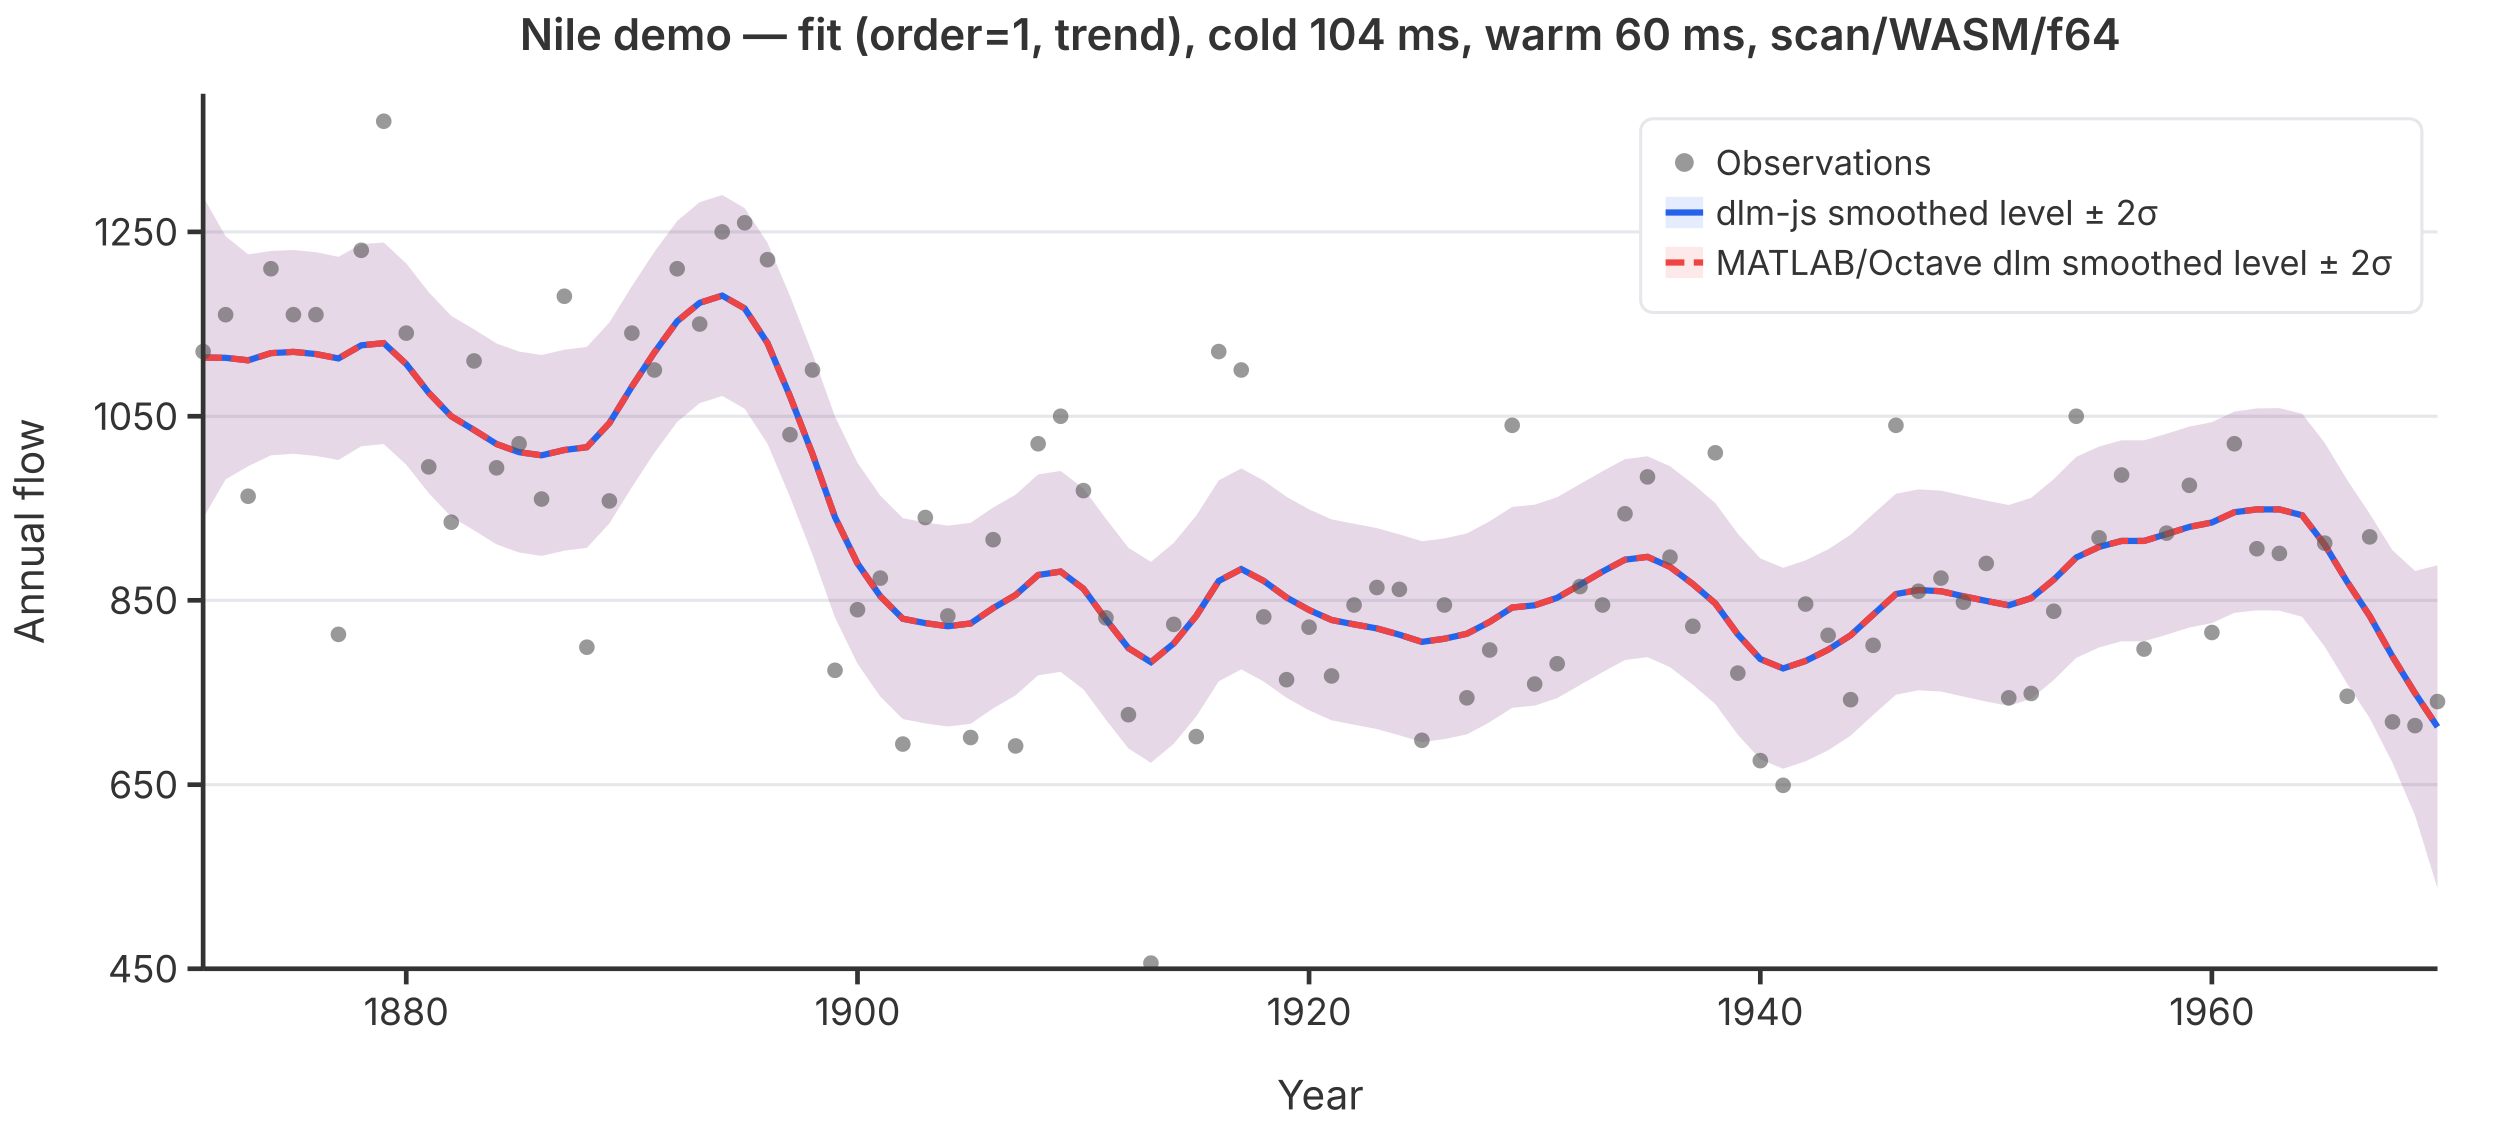
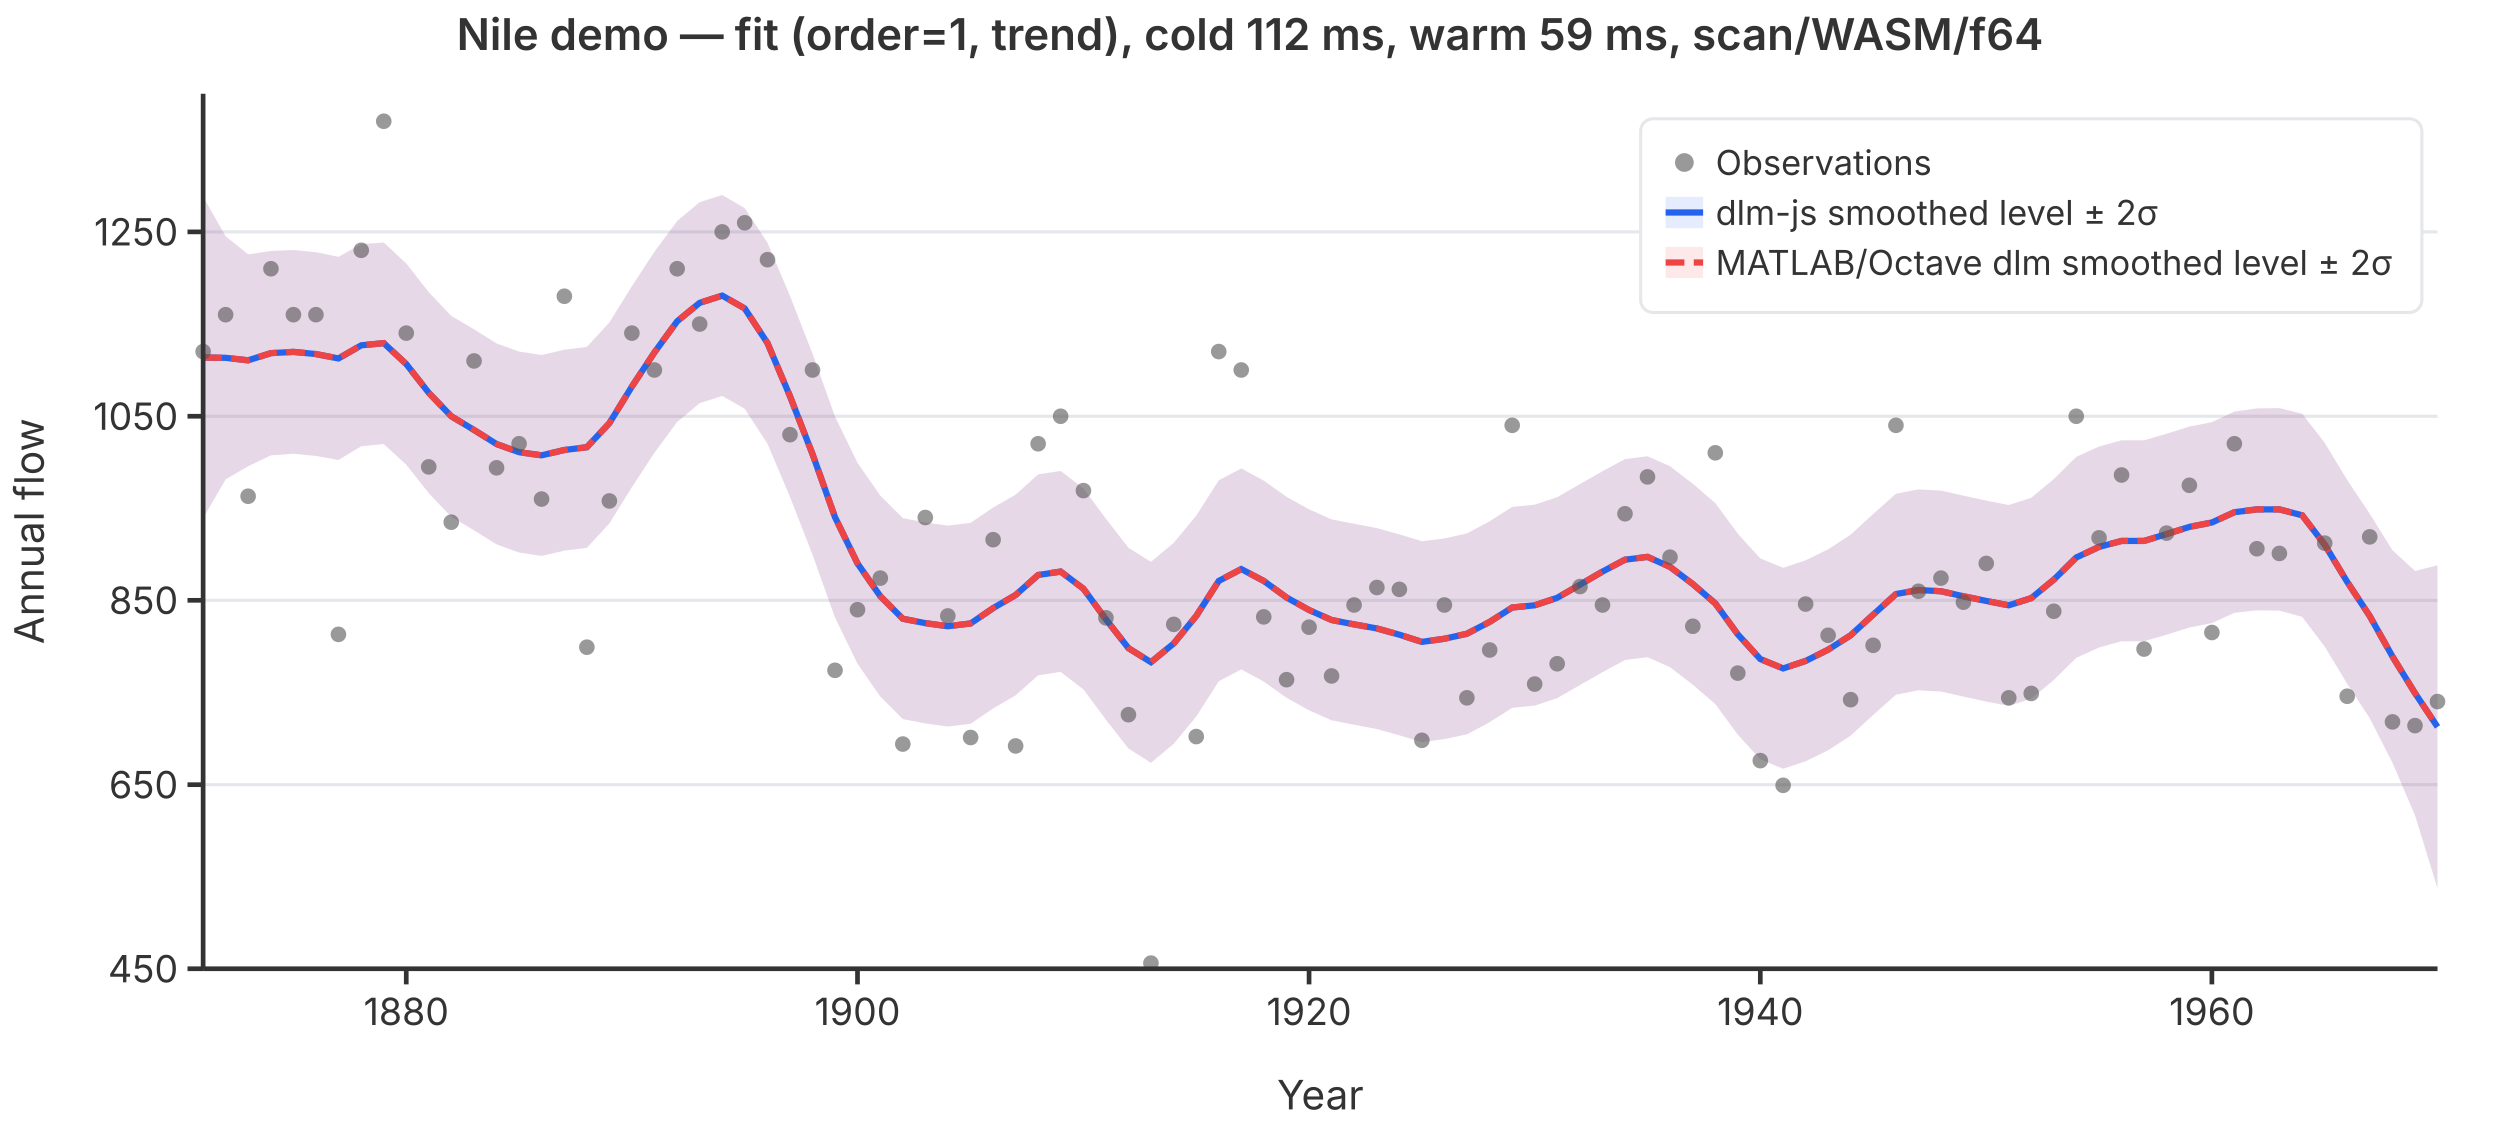
<svg xmlns="http://www.w3.org/2000/svg" viewBox="0 0 800 360" font-family="system-ui,-apple-system,sans-serif" font-size="12">
  <rect width="800" height="360" fill="white" />
  <line x1="65" y1="310.0" x2="780" y2="310.0" stroke="#e5e7eb" stroke-width="1" />
  <line x1="65" y1="251.1" x2="780" y2="251.1" stroke="#e5e7eb" stroke-width="1" />
  <line x1="65" y1="192.1" x2="780" y2="192.1" stroke="#e5e7eb" stroke-width="1" />
  <line x1="65" y1="133.2" x2="780" y2="133.2" stroke="#e5e7eb" stroke-width="1" />
  <line x1="65" y1="74.2" x2="780" y2="74.2" stroke="#e5e7eb" stroke-width="1" />
  <path d="M65.0,63.0L72.2,75.6L79.4,81.4L86.7,80.3L93.9,80.0L101.1,80.7L108.3,82.2L115.6,78.1L122.8,77.6L130.0,84.3L137.2,93.5L144.4,101.1L151.7,105.4L158.9,109.9L166.1,112.5L173.3,113.6L180.6,111.9L187.8,111.0L195.0,103.2L202.2,91.6L209.4,80.6L216.7,70.7L223.9,64.7L231.1,62.4L238.3,66.6L245.6,77.7L252.8,94.7L260.0,113.2L267.2,133.3L274.4,148.1L281.7,158.6L288.9,165.8L296.1,167.2L303.3,168.2L310.6,167.3L317.8,162.4L325.0,158.3L332.2,151.8L339.4,150.7L346.7,156.3L353.9,166.0L361.1,175.3L368.3,179.8L375.6,173.7L382.8,165.0L390.0,153.7L397.2,149.9L404.4,153.8L411.7,159.0L418.9,163.0L426.1,166.2L433.3,167.6L440.6,169.0L447.8,171.0L455.0,173.2L462.2,172.3L469.4,170.7L476.7,166.8L483.9,162.2L491.1,161.5L498.3,159.1L505.6,154.9L512.8,150.8L520.0,146.9L527.2,146.0L534.4,149.2L541.7,154.8L548.9,161.0L556.1,170.8L563.3,178.7L570.6,181.7L577.8,179.3L585.0,175.8L592.2,171.1L599.4,164.5L606.7,158.0L613.9,156.6L621.1,157.0L628.3,158.6L635.6,160.2L642.8,161.6L650.0,159.3L657.2,153.3L664.4,146.2L671.7,142.9L678.9,140.9L686.1,140.9L693.3,138.8L700.6,136.5L707.8,135.1L715.0,131.7L722.2,130.7L729.4,130.6L736.7,132.4L743.9,141.7L751.1,153.6L758.3,164.4L765.6,176.1L772.8,182.7L780.0,180.9L780.0,284.2L772.8,260.9L765.6,244.1L758.3,229.8L751.1,218.8L743.9,206.9L736.7,197.4L729.4,195.4L722.2,195.3L715.0,196.1L707.8,199.4L700.6,200.8L693.3,203.1L686.1,205.2L678.9,205.2L671.7,207.2L664.4,210.5L657.2,217.6L650.0,223.6L642.8,225.9L635.6,224.5L628.3,222.9L621.1,221.3L613.9,220.9L606.7,222.3L599.4,228.8L592.2,235.4L585.0,240.1L577.8,243.6L570.6,246.0L563.3,243.0L556.1,235.1L548.9,225.3L541.7,219.1L534.4,213.5L527.2,210.3L520.0,211.2L512.8,215.1L505.6,219.2L498.3,223.4L491.1,225.8L483.9,226.5L476.7,231.1L469.4,235.0L462.2,236.5L455.0,237.5L447.8,235.3L440.6,233.3L433.3,231.9L426.1,230.5L418.9,227.3L411.7,223.3L404.4,218.1L397.2,214.2L390.0,218.0L382.8,229.3L375.6,238.0L368.3,244.1L361.1,239.5L353.9,230.3L346.7,220.6L339.4,215.0L332.2,216.1L325.0,222.5L317.8,226.7L310.6,231.6L303.3,232.5L296.1,231.5L288.9,230.1L281.7,222.9L274.4,212.4L267.2,197.6L260.0,177.5L252.8,159.0L245.6,142.0L238.3,130.8L231.1,126.7L223.9,129.0L216.7,135.0L209.4,144.9L202.2,155.9L195.0,167.5L187.8,175.3L180.6,176.2L173.3,177.9L166.1,176.8L158.9,174.2L151.7,169.7L144.4,165.4L137.2,157.8L130.0,148.7L122.8,142.1L115.6,142.8L108.3,147.2L101.1,145.9L93.9,145.2L86.7,145.7L79.4,149.2L72.2,153.4L65.0,165.8Z" fill="rgba(37,99,235,0.12)" stroke="none" />
  <path d="M65.0,63.0L72.2,75.6L79.4,81.4L86.7,80.3L93.9,80.0L101.1,80.7L108.3,82.2L115.6,78.1L122.8,77.6L130.0,84.3L137.2,93.5L144.4,101.1L151.7,105.4L158.9,109.9L166.1,112.5L173.3,113.6L180.6,111.9L187.8,111.0L195.0,103.2L202.2,91.6L209.4,80.6L216.7,70.7L223.9,64.7L231.1,62.4L238.3,66.6L245.6,77.7L252.8,94.7L260.0,113.2L267.2,133.3L274.4,148.1L281.7,158.6L288.9,165.8L296.1,167.2L303.3,168.2L310.6,167.3L317.8,162.4L325.0,158.3L332.2,151.8L339.4,150.7L346.7,156.3L353.9,166.0L361.1,175.3L368.3,179.8L375.6,173.7L382.8,165.0L390.0,153.7L397.2,149.9L404.4,153.8L411.7,159.0L418.9,163.0L426.1,166.2L433.3,167.6L440.6,169.0L447.8,171.0L455.0,173.2L462.2,172.3L469.4,170.7L476.7,166.8L483.9,162.2L491.1,161.5L498.3,159.1L505.6,154.9L512.8,150.8L520.0,146.9L527.2,146.0L534.4,149.2L541.7,154.8L548.9,161.0L556.1,170.8L563.3,178.7L570.6,181.7L577.8,179.3L585.0,175.8L592.2,171.1L599.4,164.5L606.7,158.0L613.9,156.6L621.1,157.0L628.3,158.6L635.6,160.2L642.8,161.6L650.0,159.3L657.2,153.3L664.4,146.2L671.7,142.9L678.9,140.9L686.1,140.9L693.3,138.8L700.6,136.5L707.8,135.1L715.0,131.7L722.2,130.7L729.4,130.6L736.7,132.4L743.9,141.7L751.1,153.6L758.3,164.4L765.6,176.1L772.8,182.7L780.0,180.9L780.0,284.2L772.8,260.9L765.6,244.1L758.3,229.8L751.1,218.8L743.9,206.9L736.7,197.4L729.4,195.4L722.2,195.3L715.0,196.1L707.8,199.4L700.6,200.8L693.3,203.1L686.1,205.2L678.9,205.2L671.7,207.2L664.4,210.5L657.2,217.6L650.0,223.6L642.8,225.9L635.6,224.5L628.3,222.9L621.1,221.3L613.9,220.9L606.7,222.3L599.4,228.8L592.2,235.4L585.0,240.1L577.8,243.6L570.6,246.0L563.3,243.0L556.1,235.1L548.9,225.3L541.7,219.1L534.4,213.5L527.2,210.3L520.0,211.2L512.8,215.1L505.6,219.2L498.3,223.4L491.1,225.8L483.9,226.5L476.7,231.1L469.4,235.0L462.2,236.5L455.0,237.5L447.8,235.3L440.6,233.3L433.3,231.9L426.1,230.5L418.9,227.3L411.7,223.3L404.4,218.1L397.2,214.2L390.0,218.0L382.8,229.3L375.6,238.0L368.3,244.1L361.1,239.5L353.9,230.3L346.7,220.6L339.4,215.0L332.2,216.1L325.0,222.5L317.8,226.7L310.6,231.6L303.3,232.5L296.1,231.5L288.9,230.1L281.7,222.9L274.4,212.4L267.2,197.6L260.0,177.5L252.8,159.0L245.6,142.0L238.3,130.8L231.1,126.7L223.9,129.0L216.7,135.0L209.4,144.9L202.2,155.9L195.0,167.5L187.8,175.3L180.6,176.2L173.3,177.9L166.1,176.8L158.9,174.2L151.7,169.7L144.4,165.4L137.2,157.8L130.0,148.7L122.8,142.1L115.6,142.8L108.3,147.2L101.1,145.9L93.9,145.2L86.7,145.7L79.4,149.2L72.2,153.4L65.0,165.8Z" fill="rgba(239,68,68,0.12)" stroke="none" />
  <polyline points="65.0,114.4 72.2,114.5 79.4,115.3 86.7,113.0 93.9,112.6 101.1,113.3 108.3,114.7 115.6,110.5 122.8,109.8 130.0,116.5 137.2,125.7 144.4,133.2 151.7,137.6 158.9,142.1 166.1,144.7 173.3,145.7 180.6,144.0 187.8,143.1 195.0,135.4 202.2,123.7 209.4,112.8 216.7,102.8 223.9,96.9 231.1,94.6 238.3,98.7 245.6,109.8 252.8,126.8 260.0,145.3 267.2,165.5 274.4,180.3 281.7,190.8 288.9,198.0 296.1,199.4 303.3,200.4 310.6,199.5 317.8,194.6 325.0,190.4 332.2,184.0 339.4,182.9 346.7,188.4 353.9,198.2 361.1,207.4 368.3,211.9 375.6,205.9 382.8,197.1 390.0,185.9 397.2,182.1 404.4,185.9 411.7,191.2 418.9,195.2 426.1,198.4 433.3,199.8 440.6,201.1 447.8,203.1 455.0,205.4 462.2,204.4 469.4,202.8 476.7,199.0 483.9,194.4 491.1,193.7 498.3,191.3 505.6,187.1 512.8,182.9 520.0,179.1 527.2,178.2 534.4,181.4 541.7,186.9 548.9,193.1 556.1,203.0 563.3,210.9 570.6,213.9 577.8,211.5 585.0,207.9 592.2,203.3 599.4,196.7 606.7,190.1 613.9,188.8 621.1,189.2 628.3,190.8 635.6,192.3 642.8,193.7 650.0,191.4 657.2,185.5 664.4,178.4 671.7,175.0 678.9,173.1 686.1,173.1 693.3,170.9 700.6,168.6 707.8,167.2 715.0,163.9 722.2,163.0 729.4,163.0 736.7,164.9 743.9,174.3 751.1,186.2 758.3,197.1 765.6,210.1 772.8,221.8 780.0,232.6" fill="none" stroke="#2563eb" stroke-width="2" />
  <polyline points="65.0,114.4 72.2,114.5 79.4,115.3 86.7,113.0 93.9,112.6 101.1,113.3 108.3,114.7 115.6,110.5 122.8,109.8 130.0,116.5 137.2,125.7 144.4,133.2 151.7,137.6 158.9,142.1 166.1,144.7 173.3,145.7 180.6,144.0 187.8,143.1 195.0,135.4 202.2,123.7 209.4,112.8 216.7,102.8 223.9,96.9 231.1,94.6 238.3,98.7 245.6,109.8 252.8,126.8 260.0,145.3 267.2,165.5 274.4,180.3 281.7,190.8 288.9,198.0 296.1,199.4 303.3,200.4 310.6,199.5 317.8,194.6 325.0,190.4 332.2,184.0 339.4,182.9 346.7,188.4 353.9,198.2 361.1,207.4 368.3,211.9 375.6,205.9 382.8,197.1 390.0,185.9 397.2,182.1 404.4,185.9 411.7,191.2 418.9,195.2 426.1,198.4 433.3,199.8 440.6,201.1 447.8,203.1 455.0,205.4 462.2,204.4 469.4,202.8 476.7,199.0 483.9,194.4 491.1,193.7 498.3,191.3 505.6,187.1 512.8,182.9 520.0,179.1 527.2,178.2 534.4,181.4 541.7,186.9 548.9,193.1 556.1,203.0 563.3,210.9 570.6,213.9 577.8,211.5 585.0,207.9 592.2,203.3 599.4,196.7 606.7,190.1 613.9,188.8 621.1,189.2 628.3,190.8 635.6,192.3 642.8,193.7 650.0,191.4 657.2,185.5 664.4,178.4 671.7,175.0 678.9,173.1 686.1,173.1 693.3,170.9 700.6,168.6 707.8,167.2 715.0,163.9 722.2,163.0 729.4,163.0 736.7,164.9 743.9,174.3 751.1,186.2 758.3,197.1 765.6,210.1 772.8,221.8 780.0,232.6" fill="none" stroke="#ef4444" stroke-width="2" stroke-dasharray="6,3" />
  <circle cx="65.0" cy="112.5" r="2.5" fill="#555" opacity="0.6" />
  <circle cx="72.2" cy="100.7" r="2.5" fill="#555" opacity="0.6" />
  <circle cx="79.4" cy="158.8" r="2.5" fill="#555" opacity="0.6" />
  <circle cx="86.7" cy="86.0" r="2.5" fill="#555" opacity="0.6" />
  <circle cx="93.9" cy="100.7" r="2.5" fill="#555" opacity="0.6" />
  <circle cx="101.1" cy="100.7" r="2.5" fill="#555" opacity="0.6" />
  <circle cx="108.3" cy="203.0" r="2.5" fill="#555" opacity="0.6" />
  <circle cx="115.6" cy="80.1" r="2.5" fill="#555" opacity="0.6" />
  <circle cx="122.8" cy="38.8" r="2.5" fill="#555" opacity="0.6" />
  <circle cx="130.0" cy="106.6" r="2.5" fill="#555" opacity="0.6" />
  <circle cx="137.2" cy="149.4" r="2.5" fill="#555" opacity="0.6" />
  <circle cx="144.4" cy="167.1" r="2.5" fill="#555" opacity="0.6" />
  <circle cx="151.7" cy="115.5" r="2.5" fill="#555" opacity="0.6" />
  <circle cx="158.9" cy="149.7" r="2.5" fill="#555" opacity="0.6" />
  <circle cx="166.1" cy="142.0" r="2.5" fill="#555" opacity="0.6" />
  <circle cx="173.3" cy="159.7" r="2.5" fill="#555" opacity="0.6" />
  <circle cx="180.6" cy="94.8" r="2.5" fill="#555" opacity="0.6" />
  <circle cx="187.8" cy="207.1" r="2.5" fill="#555" opacity="0.6" />
  <circle cx="195.0" cy="160.3" r="2.5" fill="#555" opacity="0.6" />
  <circle cx="202.2" cy="106.6" r="2.5" fill="#555" opacity="0.6" />
  <circle cx="209.4" cy="118.4" r="2.5" fill="#555" opacity="0.6" />
  <circle cx="216.7" cy="86.0" r="2.5" fill="#555" opacity="0.6" />
  <circle cx="223.9" cy="103.7" r="2.5" fill="#555" opacity="0.6" />
  <circle cx="231.1" cy="74.2" r="2.5" fill="#555" opacity="0.6" />
  <circle cx="238.3" cy="71.3" r="2.5" fill="#555" opacity="0.6" />
  <circle cx="245.6" cy="83.1" r="2.5" fill="#555" opacity="0.6" />
  <circle cx="252.8" cy="139.1" r="2.5" fill="#555" opacity="0.6" />
  <circle cx="260.0" cy="118.4" r="2.5" fill="#555" opacity="0.6" />
  <circle cx="267.2" cy="214.5" r="2.5" fill="#555" opacity="0.6" />
  <circle cx="274.4" cy="195.1" r="2.5" fill="#555" opacity="0.6" />
  <circle cx="281.7" cy="185.0" r="2.5" fill="#555" opacity="0.6" />
  <circle cx="288.9" cy="238.1" r="2.5" fill="#555" opacity="0.6" />
  <circle cx="296.1" cy="165.6" r="2.5" fill="#555" opacity="0.6" />
  <circle cx="303.3" cy="197.1" r="2.5" fill="#555" opacity="0.6" />
  <circle cx="310.6" cy="236.0" r="2.5" fill="#555" opacity="0.6" />
  <circle cx="317.8" cy="172.7" r="2.5" fill="#555" opacity="0.6" />
  <circle cx="325.0" cy="238.7" r="2.5" fill="#555" opacity="0.6" />
  <circle cx="332.2" cy="142.0" r="2.5" fill="#555" opacity="0.6" />
  <circle cx="339.4" cy="133.2" r="2.5" fill="#555" opacity="0.6" />
  <circle cx="346.7" cy="157.0" r="2.5" fill="#555" opacity="0.6" />
  <circle cx="353.9" cy="197.7" r="2.5" fill="#555" opacity="0.6" />
  <circle cx="361.1" cy="228.7" r="2.5" fill="#555" opacity="0.6" />
  <circle cx="368.3" cy="308.2" r="2.5" fill="#555" opacity="0.6" />
  <circle cx="375.6" cy="199.8" r="2.5" fill="#555" opacity="0.6" />
  <circle cx="382.8" cy="235.7" r="2.5" fill="#555" opacity="0.6" />
  <circle cx="390.0" cy="112.5" r="2.5" fill="#555" opacity="0.6" />
  <circle cx="397.2" cy="118.4" r="2.5" fill="#555" opacity="0.6" />
  <circle cx="404.4" cy="197.4" r="2.5" fill="#555" opacity="0.6" />
  <circle cx="411.7" cy="217.5" r="2.5" fill="#555" opacity="0.6" />
  <circle cx="418.9" cy="200.7" r="2.5" fill="#555" opacity="0.6" />
  <circle cx="426.1" cy="216.3" r="2.5" fill="#555" opacity="0.6" />
  <circle cx="433.3" cy="193.6" r="2.5" fill="#555" opacity="0.6" />
  <circle cx="440.6" cy="188.0" r="2.5" fill="#555" opacity="0.6" />
  <circle cx="447.8" cy="188.6" r="2.5" fill="#555" opacity="0.6" />
  <circle cx="455.0" cy="236.9" r="2.5" fill="#555" opacity="0.6" />
  <circle cx="462.2" cy="193.6" r="2.5" fill="#555" opacity="0.6" />
  <circle cx="469.4" cy="223.3" r="2.5" fill="#555" opacity="0.6" />
  <circle cx="476.7" cy="208.0" r="2.5" fill="#555" opacity="0.6" />
  <circle cx="483.9" cy="136.1" r="2.5" fill="#555" opacity="0.6" />
  <circle cx="491.1" cy="218.9" r="2.5" fill="#555" opacity="0.6" />
  <circle cx="498.3" cy="212.4" r="2.5" fill="#555" opacity="0.6" />
  <circle cx="505.6" cy="187.7" r="2.5" fill="#555" opacity="0.6" />
  <circle cx="512.8" cy="193.6" r="2.5" fill="#555" opacity="0.6" />
  <circle cx="520.0" cy="164.4" r="2.5" fill="#555" opacity="0.6" />
  <circle cx="527.2" cy="152.6" r="2.5" fill="#555" opacity="0.6" />
  <circle cx="534.4" cy="178.3" r="2.5" fill="#555" opacity="0.6" />
  <circle cx="541.7" cy="200.4" r="2.5" fill="#555" opacity="0.6" />
  <circle cx="548.9" cy="144.9" r="2.5" fill="#555" opacity="0.6" />
  <circle cx="556.1" cy="215.4" r="2.5" fill="#555" opacity="0.6" />
  <circle cx="563.3" cy="243.4" r="2.5" fill="#555" opacity="0.6" />
  <circle cx="570.6" cy="251.3" r="2.5" fill="#555" opacity="0.6" />
  <circle cx="577.8" cy="193.3" r="2.5" fill="#555" opacity="0.6" />
  <circle cx="585.0" cy="203.3" r="2.5" fill="#555" opacity="0.6" />
  <circle cx="592.2" cy="223.9" r="2.5" fill="#555" opacity="0.6" />
  <circle cx="599.4" cy="206.5" r="2.5" fill="#555" opacity="0.6" />
  <circle cx="606.7" cy="136.1" r="2.5" fill="#555" opacity="0.6" />
  <circle cx="613.9" cy="189.2" r="2.5" fill="#555" opacity="0.6" />
  <circle cx="621.1" cy="185.0" r="2.5" fill="#555" opacity="0.6" />
  <circle cx="628.3" cy="192.7" r="2.5" fill="#555" opacity="0.6" />
  <circle cx="635.6" cy="180.3" r="2.5" fill="#555" opacity="0.6" />
  <circle cx="642.8" cy="223.3" r="2.5" fill="#555" opacity="0.6" />
  <circle cx="650.0" cy="221.9" r="2.5" fill="#555" opacity="0.6" />
  <circle cx="657.2" cy="195.6" r="2.5" fill="#555" opacity="0.6" />
  <circle cx="664.4" cy="133.2" r="2.5" fill="#555" opacity="0.6" />
  <circle cx="671.7" cy="172.1" r="2.5" fill="#555" opacity="0.6" />
  <circle cx="678.9" cy="152.0" r="2.5" fill="#555" opacity="0.6" />
  <circle cx="686.1" cy="207.7" r="2.5" fill="#555" opacity="0.6" />
  <circle cx="693.3" cy="170.6" r="2.5" fill="#555" opacity="0.6" />
  <circle cx="700.6" cy="155.3" r="2.5" fill="#555" opacity="0.6" />
  <circle cx="707.8" cy="202.4" r="2.5" fill="#555" opacity="0.6" />
  <circle cx="715.0" cy="142.0" r="2.5" fill="#555" opacity="0.6" />
  <circle cx="722.2" cy="175.6" r="2.5" fill="#555" opacity="0.6" />
  <circle cx="729.4" cy="177.1" r="2.5" fill="#555" opacity="0.6" />
  <circle cx="736.7" cy="97.8" r="2.5" fill="#555" opacity="0.6" />
  <circle cx="743.9" cy="173.8" r="2.5" fill="#555" opacity="0.6" />
  <circle cx="751.1" cy="222.8" r="2.5" fill="#555" opacity="0.6" />
  <circle cx="758.3" cy="171.8" r="2.5" fill="#555" opacity="0.6" />
  <circle cx="765.6" cy="231.0" r="2.5" fill="#555" opacity="0.6" />
  <circle cx="772.8" cy="232.2" r="2.5" fill="#555" opacity="0.6" />
  <circle cx="780.0" cy="224.5" r="2.5" fill="#555" opacity="0.6" />
  <line x1="65" y1="30" x2="65" y2="310" stroke="#333" stroke-width="1.5" />
  <line x1="65" y1="310" x2="780" y2="310" stroke="#333" stroke-width="1.5" />
  <line x1="60" y1="310.0" x2="65" y2="310.0" stroke="#333" stroke-width="1.5" />
  <text x="57" y="310.0" text-anchor="end" dominant-baseline="middle" fill="#333">450</text>
  <line x1="60" y1="251.1" x2="65" y2="251.1" stroke="#333" stroke-width="1.5" />
  <text x="57" y="251.1" text-anchor="end" dominant-baseline="middle" fill="#333">650</text>
  <line x1="60" y1="192.1" x2="65" y2="192.1" stroke="#333" stroke-width="1.5" />
  <text x="57" y="192.1" text-anchor="end" dominant-baseline="middle" fill="#333">850</text>
  <line x1="60" y1="133.2" x2="65" y2="133.2" stroke="#333" stroke-width="1.5" />
  <text x="57" y="133.2" text-anchor="end" dominant-baseline="middle" fill="#333">1050</text>
  <line x1="60" y1="74.2" x2="65" y2="74.2" stroke="#333" stroke-width="1.5" />
  <text x="57" y="74.2" text-anchor="end" dominant-baseline="middle" fill="#333">1250</text>
  <line x1="130.0" y1="310" x2="130.0" y2="315" stroke="#333" stroke-width="1.5" />
  <text x="130.0" y="328" text-anchor="middle" fill="#333">1880</text>
  <line x1="274.4" y1="310" x2="274.4" y2="315" stroke="#333" stroke-width="1.5" />
  <text x="274.4" y="328" text-anchor="middle" fill="#333">1900</text>
  <line x1="418.9" y1="310" x2="418.9" y2="315" stroke="#333" stroke-width="1.5" />
  <text x="418.9" y="328" text-anchor="middle" fill="#333">1920</text>
  <line x1="563.3" y1="310" x2="563.3" y2="315" stroke="#333" stroke-width="1.5" />
  <text x="563.3" y="328" text-anchor="middle" fill="#333">1940</text>
  <line x1="707.8" y1="310" x2="707.8" y2="315" stroke="#333" stroke-width="1.5" />
  <text x="707.8" y="328" text-anchor="middle" fill="#333">1960</text>
  <text x="422.5" y="355" text-anchor="middle" fill="#333" font-size="13">Year</text>
  <text x="14" y="170" text-anchor="middle" fill="#333" font-size="13" transform="rotate(-90,14,170)">Annual flow</text>
-   <text x="422.5" y="16" text-anchor="middle" fill="#333" font-size="14" font-weight="600">Nile demo — fit (order=1, trend), cold 104 ms, warm 60 ms, scan/WASM/f64</text>
+   <text x="400" y="16" text-anchor="middle" fill="#333" font-size="14" font-weight="600">Nile demo — fit (order=1, trend), cold 112 ms, warm 59 ms, scan/WASM/f64</text>
  <rect x="525" y="38" width="250" height="62" rx="4" fill="white" stroke="#e5e7eb" stroke-width="1" />
  <circle cx="539" cy="52" r="3" fill="#555" opacity="0.6" />
  <text x="549" y="52" dominant-baseline="middle" fill="#333" font-size="11">Observations</text>
  <line x1="533" y1="68" x2="545" y2="68" stroke="#2563eb" stroke-width="2" />
  <rect x="533" y="63" width="12" height="10" fill="rgba(37,99,235,0.12)" stroke="none" />
  <text x="549" y="68" dominant-baseline="middle" fill="#333" font-size="11">dlm-js smoothed level ± 2σ</text>
  <line x1="533" y1="84" x2="545" y2="84" stroke="#ef4444" stroke-width="2" stroke-dasharray="6,3" />
  <rect x="533" y="79" width="12" height="10" fill="rgba(239,68,68,0.12)" stroke="none" />
  <text x="549" y="84" dominant-baseline="middle" fill="#333" font-size="11">MATLAB/Octave dlm smoothed level ± 2σ</text>
</svg>
